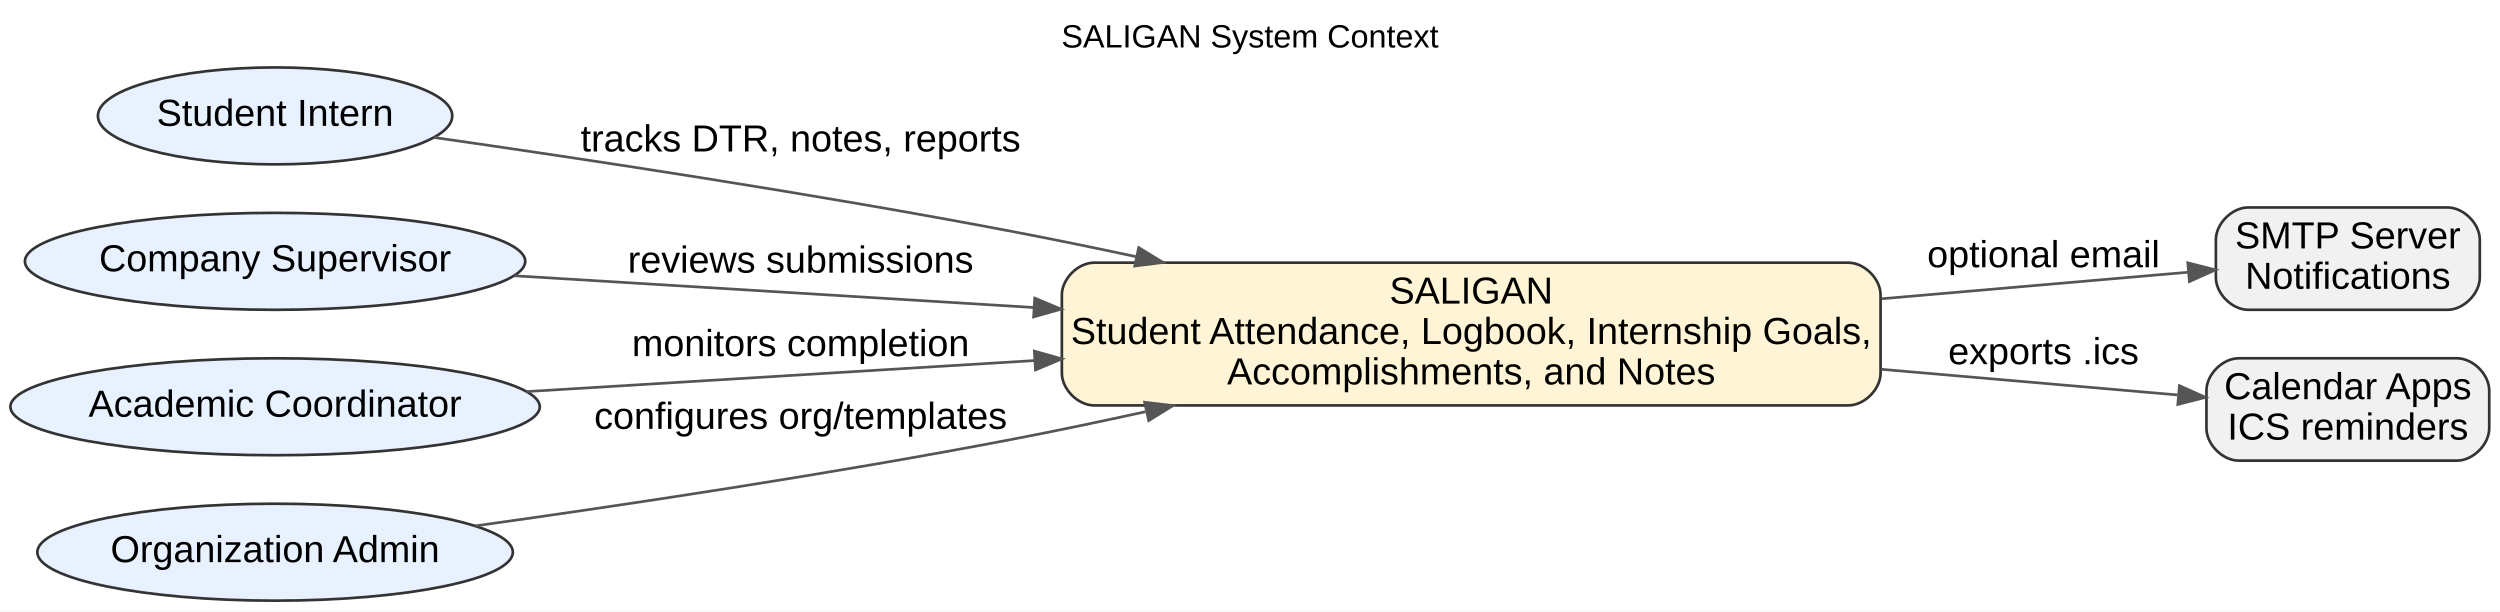
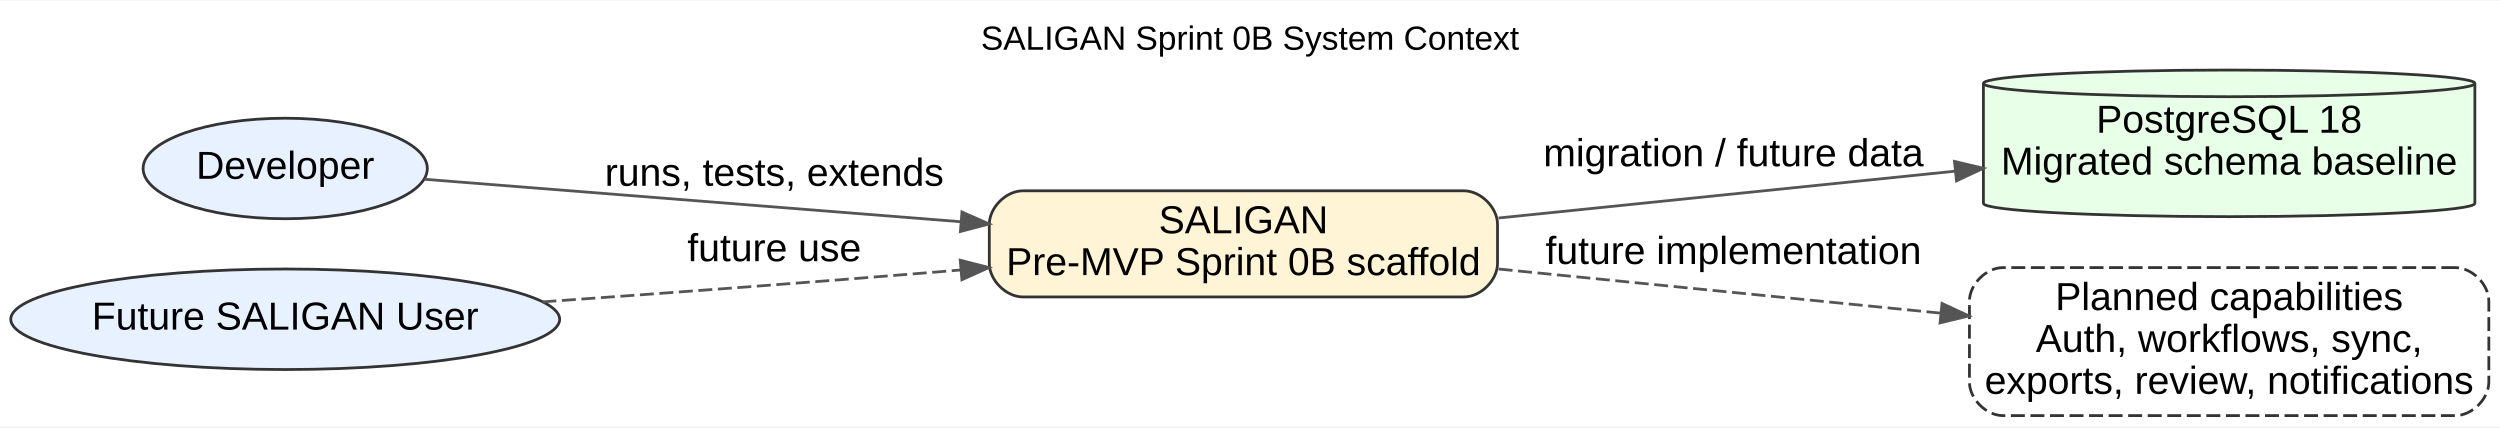
- <svg xmlns="http://www.w3.org/2000/svg" width="928pt" height="227pt" viewBox="0.00 0.00 928.28 227.00">
-   <g id="graph0" class="graph" transform="scale(1 1) rotate(0) translate(4 223)">
-     <polygon fill="white" stroke="transparent" points="-4,4 -4,-223 924.28,-223 924.28,4 -4,4" />
-     <text text-anchor="middle" x="460.14" y="-205.4" font-family="Arial" font-size="12.00">SALIGAN System Context</text>
+ <svg xmlns="http://www.w3.org/2000/svg" width="895pt" height="153pt" viewBox="0.00 0.00 895.28 152.62">
+   <g id="graph0" class="graph" transform="scale(1 1) rotate(0) translate(4 148.62)">
+     <polygon fill="white" stroke="transparent" points="-4,4 -4,-148.62 891.28,-148.62 891.28,4 -4,4" />
+     <text text-anchor="middle" x="443.64" y="-131.03" font-family="Arial" font-size="12.00">SALIGAN Sprint 0B System Context</text>
    <g id="node1" class="node">
-       <ellipse fill="#e8f1ff" stroke="#333333" cx="98.14" cy="-180" rx="65.79" ry="18" />
-       <text text-anchor="middle" x="98.14" y="-176.3" font-family="Arial" font-size="14.00">Student Intern</text>
+       <ellipse fill="#e8f1ff" stroke="#333333" cx="98.14" cy="-88.5" rx="50.89" ry="18" />
+       <text text-anchor="middle" x="98.14" y="-84.8" font-family="Arial" font-size="14.00">Developer</text>
+     </g>
+     <g id="node3" class="node">
+       <path fill="#fff4d6" stroke="#333333" d="M520.28,-80.5C520.28,-80.5 362.28,-80.5 362.28,-80.5 356.28,-80.5 350.28,-74.5 350.28,-68.5 350.28,-68.5 350.28,-54.5 350.28,-54.5 350.28,-48.5 356.28,-42.5 362.28,-42.5 362.28,-42.5 520.28,-42.5 520.28,-42.5 526.28,-42.5 532.28,-48.5 532.28,-54.5 532.28,-54.5 532.28,-68.5 532.28,-68.5 532.28,-74.5 526.28,-80.5 520.28,-80.5" />
+       <text text-anchor="middle" x="441.28" y="-65.3" font-family="Arial" font-size="14.00">SALIGAN</text>
+       <text text-anchor="middle" x="441.28" y="-50.3" font-family="Arial" font-size="14.00">Pre-MVP Sprint 0B scaffold</text>
+     </g>
+     <g id="edge1" class="edge">
+       <path fill="none" stroke="#555555" d="M148.02,-84.63C197.95,-80.68 276.9,-74.43 340.17,-69.42" />
+       <polygon fill="#555555" stroke="#555555" points="340.49,-72.91 350.18,-68.63 339.93,-65.93 340.49,-72.91" />
+       <text text-anchor="middle" x="273.28" y="-82.3" font-family="Arial" font-size="14.00">runs, tests, extends</text>
+     </g>
+     <g id="node2" class="node">
+       <ellipse fill="#e8f1ff" stroke="#333333" cx="98.14" cy="-34.5" rx="98.28" ry="18" />
+       <text text-anchor="middle" x="98.14" y="-30.8" font-family="Arial" font-size="14.00">Future SALIGAN User</text>
+     </g>
+     <g id="edge3" class="edge">
+       <path fill="none" stroke="#555555" stroke-dasharray="5,2" d="M190.24,-40.73C233.32,-43.78 285.47,-47.63 332.28,-51.5 334.83,-51.71 337.41,-51.93 340.01,-52.15" />
+       <polygon fill="#555555" stroke="#555555" points="339.87,-55.65 350.13,-53.02 340.47,-48.67 339.87,-55.65" />
+       <text text-anchor="middle" x="273.28" y="-55.3" font-family="Arial" font-size="14.00">future use</text>
+     </g>
+     <g id="node4" class="node">
+       <path fill="#e8ffe8" stroke="#333333" d="M882.28,-118.98C882.28,-121.61 842.84,-123.75 794.28,-123.75 745.73,-123.75 706.28,-121.61 706.28,-118.98 706.28,-118.98 706.28,-76.02 706.28,-76.02 706.28,-73.39 745.73,-71.25 794.28,-71.25 842.84,-71.25 882.28,-73.39 882.28,-76.02 882.28,-76.02 882.28,-118.98 882.28,-118.98" />
+       <path fill="none" stroke="#333333" d="M882.28,-118.98C882.28,-116.34 842.84,-114.2 794.28,-114.2 745.73,-114.2 706.28,-116.34 706.28,-118.98" />
+       <text text-anchor="middle" x="794.28" y="-101.3" font-family="Arial" font-size="14.00">PostgreSQL 18</text>
+       <text text-anchor="middle" x="794.28" y="-86.3" font-family="Arial" font-size="14.00">Migrated schema baseline</text>
+     </g>
+     <g id="edge2" class="edge">
+       <path fill="none" stroke="#555555" d="M532.67,-70.77C582.76,-75.91 645.04,-82.3 696.16,-87.54" />
+       <polygon fill="#555555" stroke="#555555" points="695.92,-91.03 706.23,-88.57 696.64,-84.07 695.92,-91.03" />
+       <text text-anchor="middle" x="616.78" y="-89.3" font-family="Arial" font-size="14.00">migration / future data</text>
    </g>
    <g id="node5" class="node">
-       <path fill="#fff4d6" stroke="#333333" d="M682.28,-125.5C682.28,-125.5 402.28,-125.5 402.28,-125.5 396.28,-125.5 390.28,-119.5 390.28,-113.5 390.28,-113.5 390.28,-84.5 390.28,-84.5 390.28,-78.5 396.28,-72.5 402.28,-72.5 402.28,-72.5 682.28,-72.5 682.28,-72.5 688.28,-72.5 694.28,-78.5 694.28,-84.5 694.28,-84.5 694.28,-113.5 694.28,-113.5 694.28,-119.5 688.28,-125.5 682.28,-125.5" />
-       <text text-anchor="middle" x="542.28" y="-110.3" font-family="Arial" font-size="14.00">SALIGAN</text>
-       <text text-anchor="middle" x="542.28" y="-95.3" font-family="Arial" font-size="14.00">Student Attendance, Logbook, Internship Goals,</text>
-       <text text-anchor="middle" x="542.28" y="-80.3" font-family="Arial" font-size="14.00">Accomplishments, and Notes</text>
-     </g>
-     <g id="edge1" class="edge">
-       <path fill="none" stroke="#555555" d="M157.14,-171.99C212.57,-164.06 298.37,-151.11 372.28,-137 387.06,-134.18 402.52,-131.01 417.83,-127.73" />
-       <polygon fill="#555555" stroke="#555555" points="418.82,-131.1 427.86,-125.57 417.35,-124.26 418.82,-131.1" />
-       <text text-anchor="middle" x="293.28" y="-166.8" font-family="Arial" font-size="14.00">tracks DTR, notes, reports</text>
-     </g>
-     <g id="node2" class="node">
-       <ellipse fill="#e8f1ff" stroke="#333333" cx="98.14" cy="-126" rx="92.88" ry="18" />
-       <text text-anchor="middle" x="98.14" y="-122.3" font-family="Arial" font-size="14.00">Company Supervisor</text>
-     </g>
-     <g id="edge2" class="edge">
-       <path fill="none" stroke="#555555" d="M187.02,-120.63C242,-117.28 314.51,-112.85 379.6,-108.87" />
-       <polygon fill="#555555" stroke="#555555" points="380.21,-112.34 389.98,-108.24 379.78,-105.36 380.21,-112.34" />
-       <text text-anchor="middle" x="293.28" y="-121.8" font-family="Arial" font-size="14.00">reviews submissions</text>
-     </g>
-     <g id="node3" class="node">
-       <ellipse fill="#e8f1ff" stroke="#333333" cx="98.14" cy="-72" rx="98.28" ry="18" />
-       <text text-anchor="middle" x="98.14" y="-68.3" font-family="Arial" font-size="14.00">Academic Coordinator</text>
-     </g>
-     <g id="edge3" class="edge">
-       <path fill="none" stroke="#555555" d="M191.56,-77.64C246.11,-80.97 316.68,-85.28 380.13,-89.16" />
-       <polygon fill="#555555" stroke="#555555" points="380.06,-92.66 390.25,-89.78 380.48,-85.67 380.06,-92.66" />
-       <text text-anchor="middle" x="293.28" y="-90.8" font-family="Arial" font-size="14.00">monitors completion</text>
-     </g>
-     <g id="node4" class="node">
-       <ellipse fill="#e8f1ff" stroke="#333333" cx="98.14" cy="-18" rx="88.28" ry="18" />
-       <text text-anchor="middle" x="98.14" y="-14.3" font-family="Arial" font-size="14.00">Organization Admin</text>
+       <path fill="none" stroke="#333333" stroke-dasharray="5,2" d="M875.28,-53C875.28,-53 713.28,-53 713.28,-53 707.28,-53 701.28,-47 701.28,-41 701.28,-41 701.28,-12 701.28,-12 701.28,-6 707.28,0 713.28,0 713.28,0 875.28,0 875.28,0 881.28,0 887.28,-6 887.28,-12 887.28,-12 887.28,-41 887.28,-41 887.28,-47 881.28,-53 875.28,-53" />
+       <text text-anchor="middle" x="794.28" y="-37.8" font-family="Arial" font-size="14.00">Planned capabilities</text>
+       <text text-anchor="middle" x="794.28" y="-22.8" font-family="Arial" font-size="14.00">Auth, workflows, sync,</text>
+       <text text-anchor="middle" x="794.28" y="-7.8" font-family="Arial" font-size="14.00">exports, review, notifications</text>
    </g>
    <g id="edge4" class="edge">
-       <path fill="none" stroke="#555555" d="M172.43,-27.76C227.57,-35.47 304.91,-47.06 372.28,-60 388.2,-63.06 404.9,-66.55 421.34,-70.17" />
-       <polygon fill="#555555" stroke="#555555" points="421.01,-73.68 431.53,-72.43 422.53,-66.85 421.01,-73.68" />
-       <text text-anchor="middle" x="293.28" y="-63.8" font-family="Arial" font-size="14.00">configures org/templates</text>
-     </g>
-     <g id="node6" class="node">
-       <path fill="#f1f1f1" stroke="#333333" d="M904.78,-146C904.78,-146 830.78,-146 830.78,-146 824.78,-146 818.78,-140 818.78,-134 818.78,-134 818.78,-120 818.78,-120 818.78,-114 824.78,-108 830.78,-108 830.78,-108 904.78,-108 904.78,-108 910.78,-108 916.78,-114 916.78,-120 916.78,-120 916.78,-134 916.78,-134 916.78,-140 910.78,-146 904.78,-146" />
-       <text text-anchor="middle" x="867.78" y="-130.8" font-family="Arial" font-size="14.00">SMTP Server</text>
-       <text text-anchor="middle" x="867.78" y="-115.8" font-family="Arial" font-size="14.00">Notifications</text>
-     </g>
-     <g id="edge5" class="edge">
-       <path fill="none" stroke="#555555" d="M694.61,-112.1C735.12,-115.6 776.51,-119.19 808.55,-121.96" />
-       <polygon fill="#555555" stroke="#555555" points="808.34,-125.45 818.61,-122.83 808.95,-118.48 808.34,-125.45" />
-       <text text-anchor="middle" x="754.78" y="-123.8" font-family="Arial" font-size="14.00">optional email</text>
-     </g>
-     <g id="node7" class="node">
-       <path fill="#f1f1f1" stroke="#333333" d="M908.28,-90C908.28,-90 827.28,-90 827.28,-90 821.28,-90 815.28,-84 815.28,-78 815.28,-78 815.28,-64 815.28,-64 815.28,-58 821.28,-52 827.28,-52 827.28,-52 908.28,-52 908.28,-52 914.28,-52 920.28,-58 920.28,-64 920.28,-64 920.28,-78 920.28,-78 920.28,-84 914.28,-90 908.28,-90" />
-       <text text-anchor="middle" x="867.78" y="-74.8" font-family="Arial" font-size="14.00">Calendar Apps</text>
-       <text text-anchor="middle" x="867.78" y="-59.8" font-family="Arial" font-size="14.00">ICS reminders</text>
-     </g>
-     <g id="edge6" class="edge">
-       <path fill="none" stroke="#555555" d="M694.61,-85.9C733.47,-82.54 773.13,-79.11 804.58,-76.38" />
-       <polygon fill="#555555" stroke="#555555" points="805.25,-79.84 814.91,-75.49 804.65,-72.86 805.25,-79.84" />
-       <text text-anchor="middle" x="754.78" y="-87.8" font-family="Arial" font-size="14.00">exports .ics</text>
+       <path fill="none" stroke="#555555" stroke-dasharray="5,2" d="M532.67,-52.49C581.04,-47.66 640.78,-41.71 690.85,-36.71" />
+       <polygon fill="#555555" stroke="#555555" points="691.46,-40.17 701.06,-35.7 690.76,-33.21 691.46,-40.17" />
+       <text text-anchor="middle" x="616.78" y="-54.3" font-family="Arial" font-size="14.00">future implementation</text>
    </g>
  </g>
</svg>
